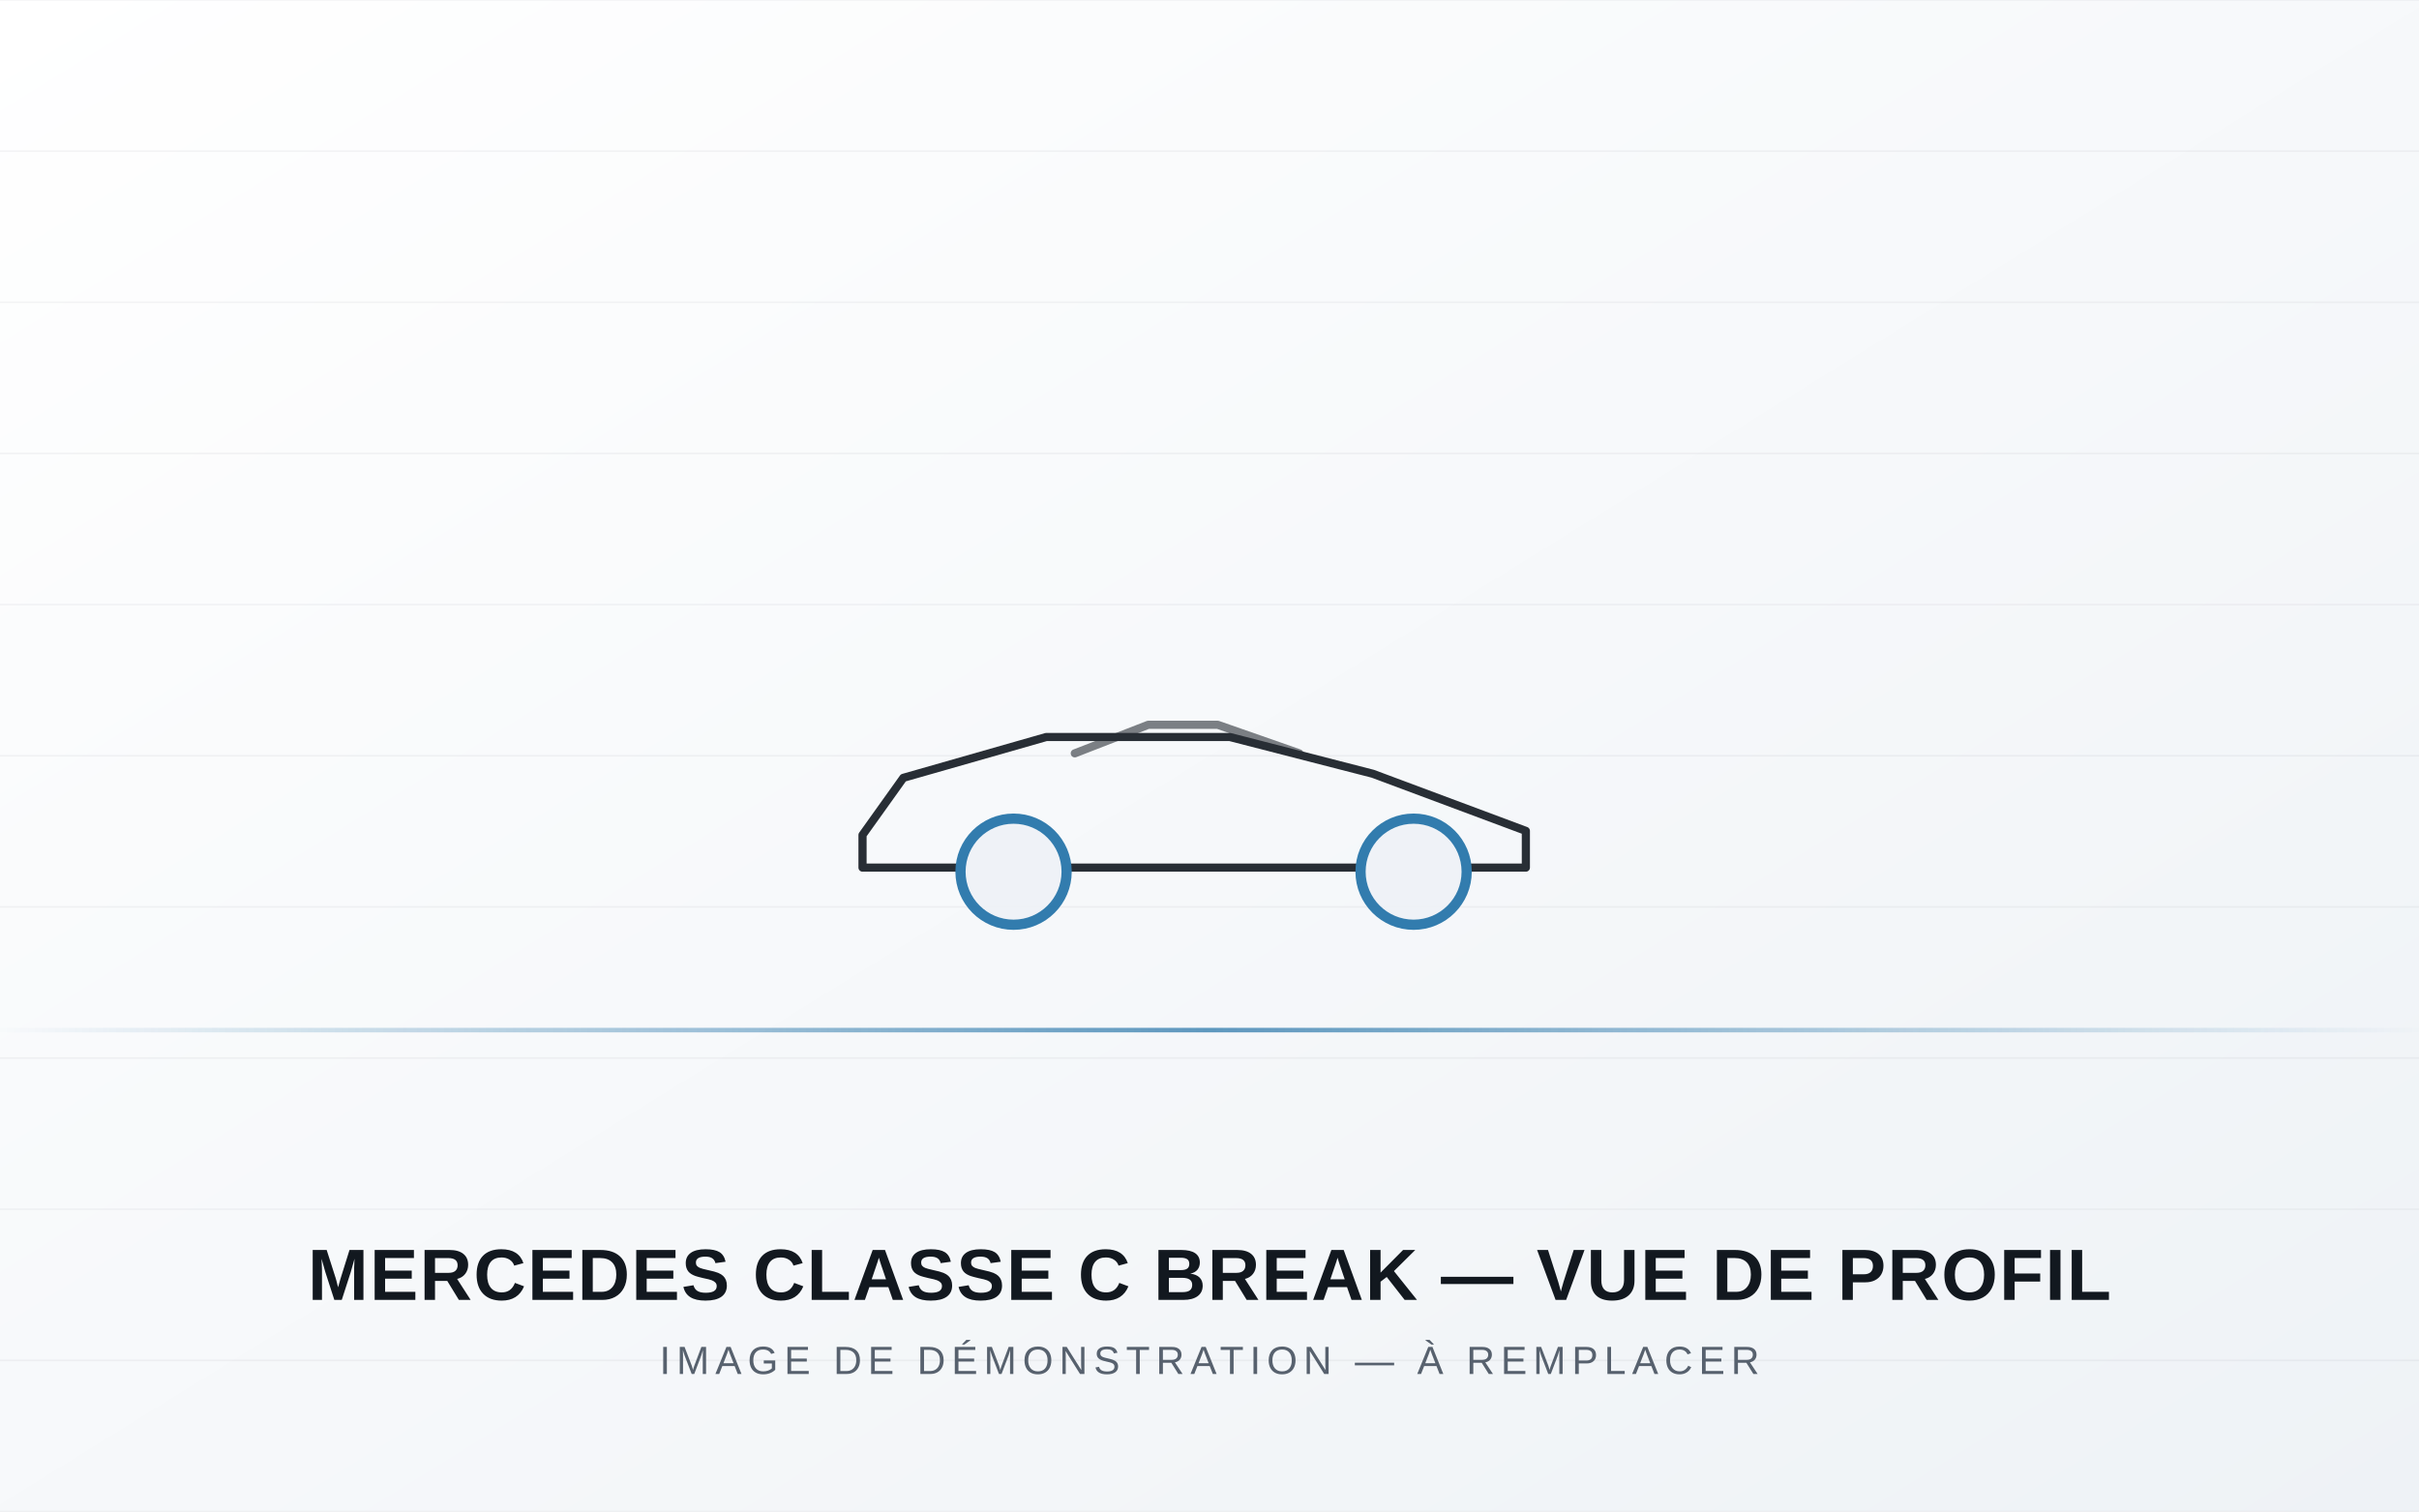
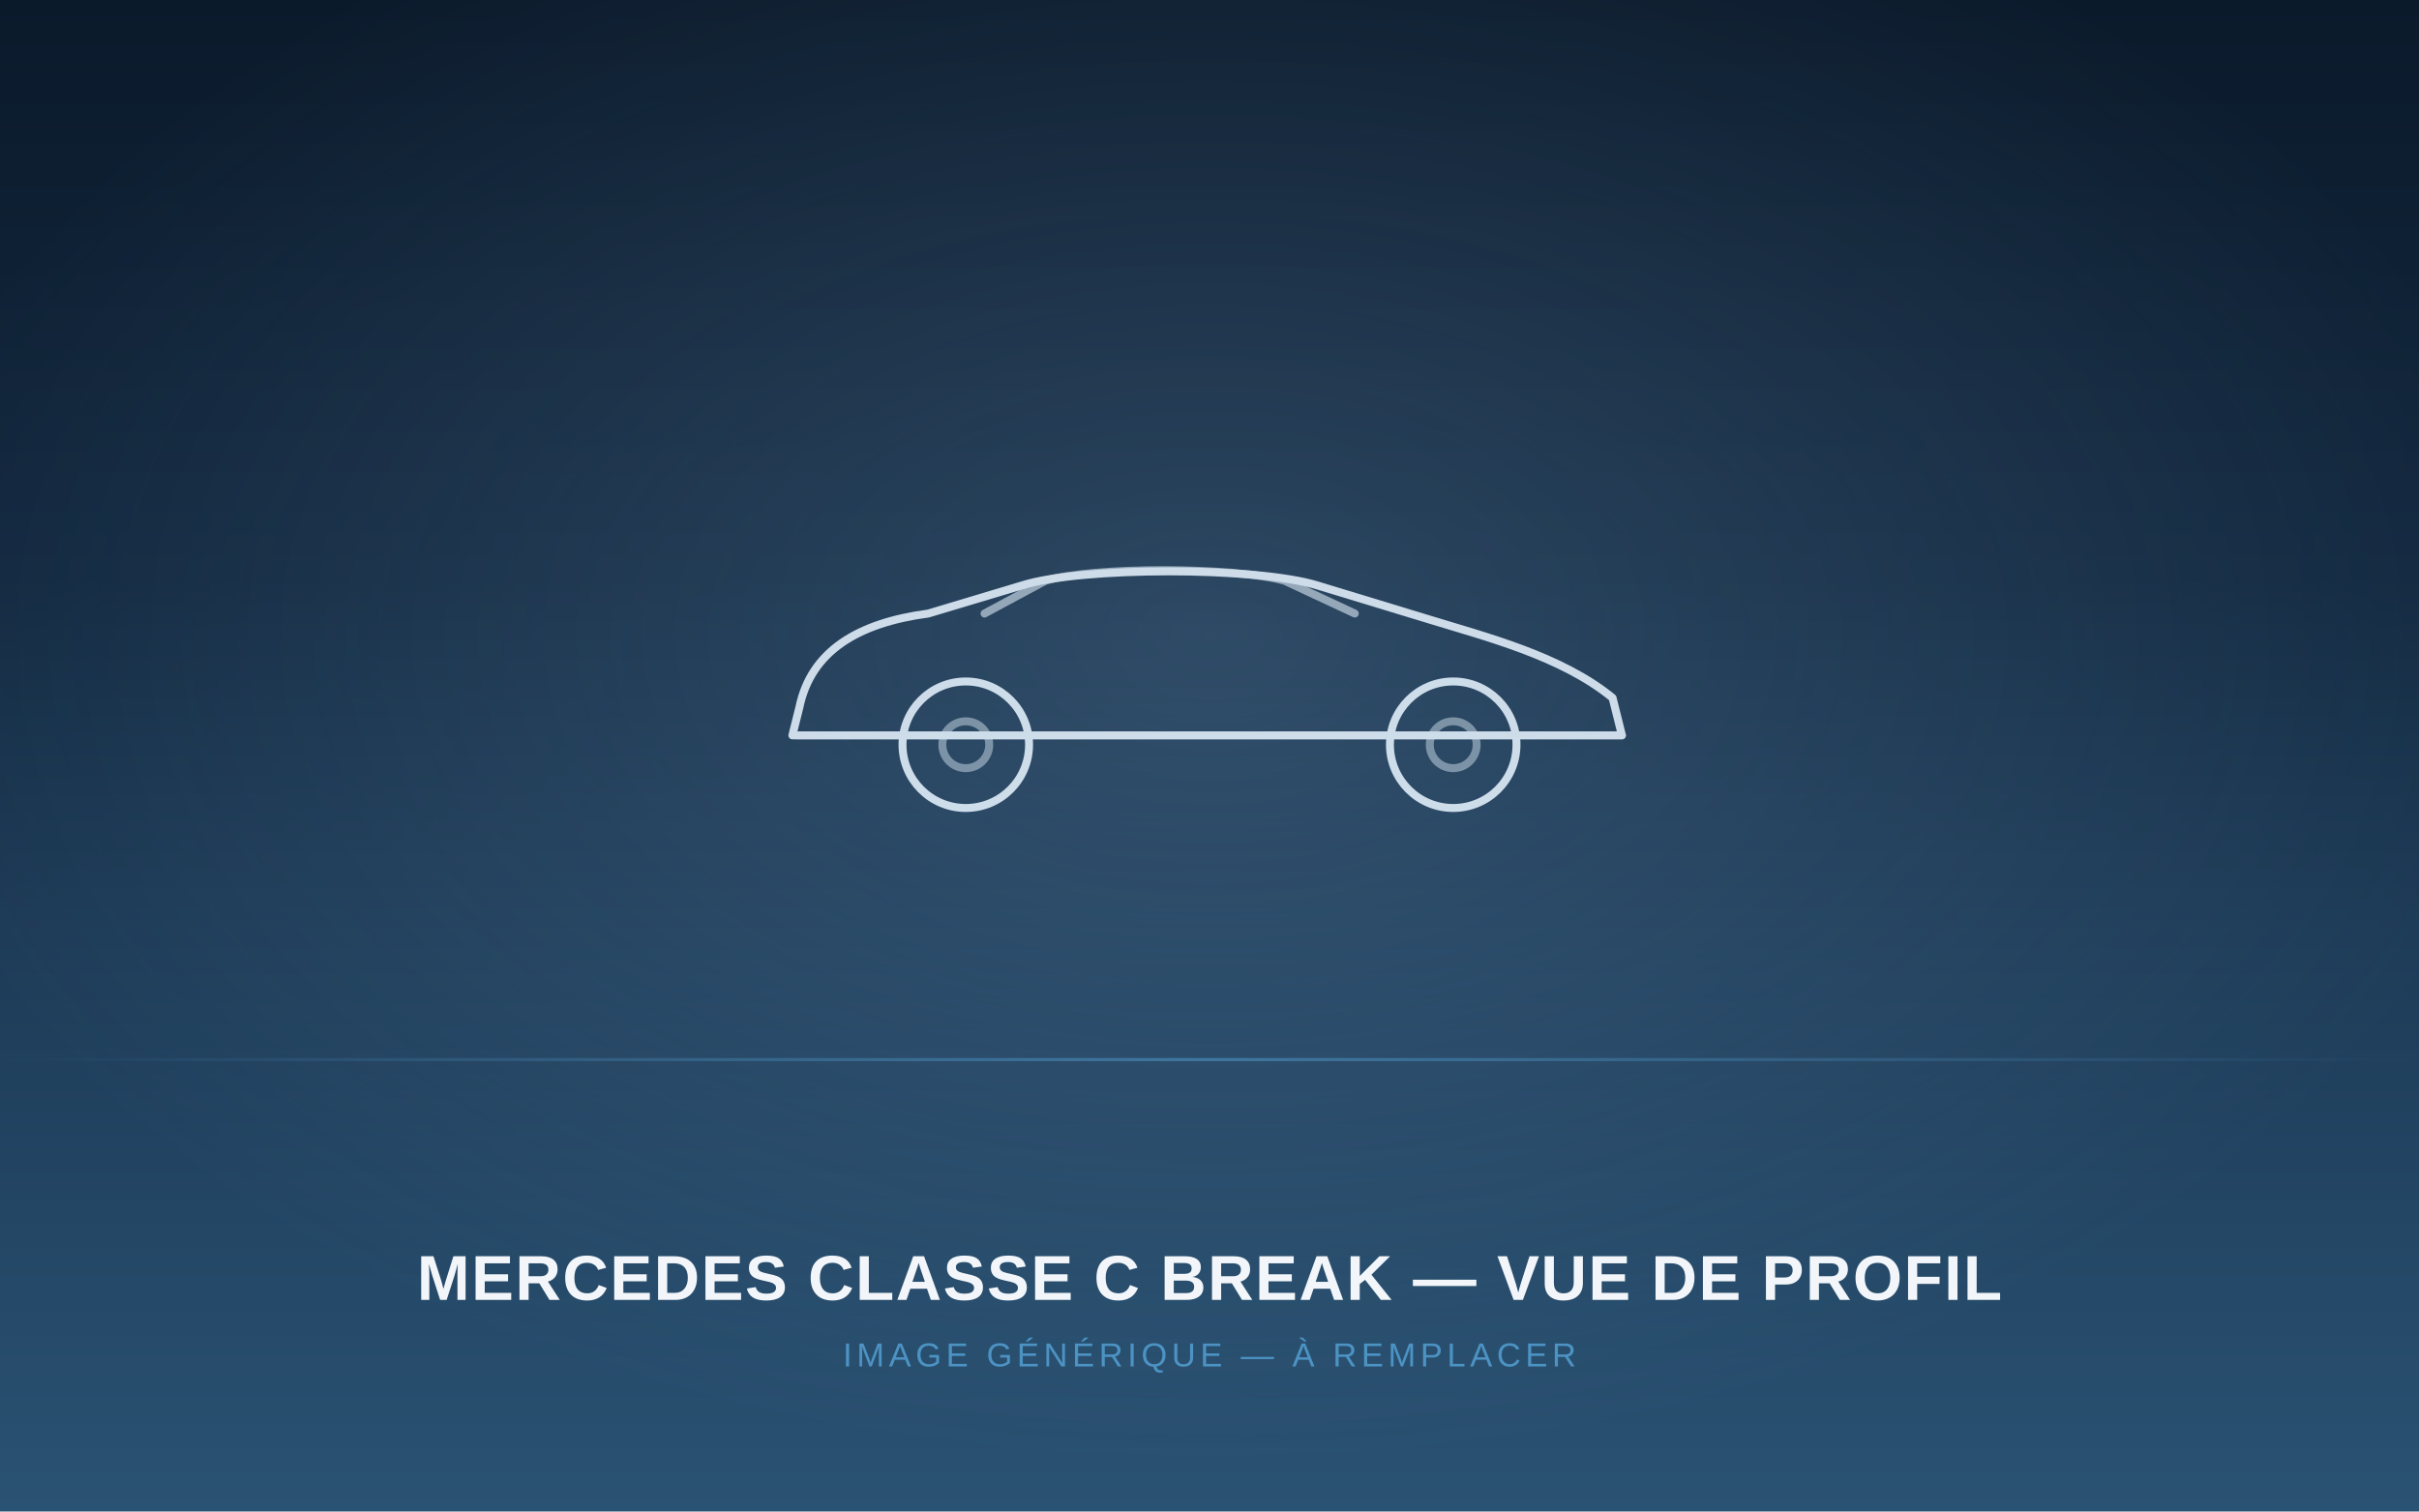
<svg xmlns="http://www.w3.org/2000/svg" width="1600" height="1000" viewBox="0 0 1600 1000">
  <defs>
-     <linearGradient id="bg" x1="0%" y1="0%" x2="100%" y2="100%">
-       <stop offset="0%" stop-color="#ffffff" />
-       <stop offset="100%" stop-color="#eef2f6" />
+     <linearGradient id="bg" x1="0%" y1="0%" x2="0%" y2="100%">
+       <stop offset="0%" stop-color="#0b1a2b" />
+       <stop offset="38%" stop-color="#12283f" />
+       <stop offset="62%" stop-color="#1d3b57" />
+       <stop offset="100%" stop-color="#2a5273" />
    </linearGradient>
+     <radialGradient id="glow" cx="50%" cy="42%" r="55%">
+       <stop offset="0%" stop-color="#8cb9e1" stop-opacity="0.22" />
+       <stop offset="100%" stop-color="#8cb9e1" stop-opacity="0" />
+     </radialGradient>
    <linearGradient id="rule" x1="0%" y1="0%" x2="100%" y2="0%">
-       <stop offset="0%" stop-color="#1d6fa5" stop-opacity="0" />
-       <stop offset="50%" stop-color="#1d6fa5" stop-opacity="0.7" />
-       <stop offset="100%" stop-color="#1d6fa5" stop-opacity="0" />
+       <stop offset="0%" stop-color="#4c93c4" stop-opacity="0" />
+       <stop offset="50%" stop-color="#4c93c4" stop-opacity="0.6" />
+       <stop offset="100%" stop-color="#4c93c4" stop-opacity="0" />
    </linearGradient>
  </defs>
  <rect width="1600" height="1000" fill="url(#bg)" />
-   <g opacity="0.07" stroke="#57616e" stroke-width="1">
-     <line x1="0" y1="0" x2="1600" y2="0" />
-     <line x1="0" y1="100" x2="1600" y2="100" />
-     <line x1="0" y1="200" x2="1600" y2="200" />
-     <line x1="0" y1="300" x2="1600" y2="300" />
-     <line x1="0" y1="400" x2="1600" y2="400" />
-     <line x1="0" y1="500" x2="1600" y2="500" />
-     <line x1="0" y1="600" x2="1600" y2="600" />
-     <line x1="0" y1="700" x2="1600" y2="700" />
-     <line x1="0" y1="800" x2="1600" y2="800" />
-     <line x1="0" y1="900" x2="1600" y2="900" />
-     <line x1="0" y1="1000" x2="1600" y2="1000" />
+   <rect width="1600" height="1000" fill="url(#glow)" />
+   <rect x="0" y="700" width="1600" height="2" fill="url(#rule)" />
+   <g transform="translate(800, 440) scale(1.55)" fill="none" stroke="#dce9f5" stroke-width="3.4" stroke-linejoin="round" stroke-linecap="round" opacity="0.92">
+     <path d="M -175 18 C -170 -6 -150 -18 -120 -22 L -80 -34 C -55 -42 20 -42 46 -34 L 92 -20 C 118 -12 150 -4 172 14 L 176 30 L -178 30 Z" />
+     <path d="M -96 -22 L -70 -36 C -50 -42 10 -42 32 -36 L 62 -22" opacity="0.65" />
+     <line x1="-176" y1="30" x2="176" y2="30" opacity="0.5" />
+     <circle cx="-104" cy="34" r="27" />
+     <circle cx="104" cy="34" r="27" />
+     <circle cx="-104" cy="34" r="10" opacity="0.5" />
+     <circle cx="104" cy="34" r="10" opacity="0.5" />
  </g>
-   <rect x="0" y="680" width="1600" height="3" fill="url(#rule)" />
-   <g transform="translate(800, 520) scale(1.35)" fill="none" stroke="#12181f" stroke-width="4" opacity="0.9" stroke-linejoin="round" stroke-linecap="round">
-     <path d="M -170 24 L -150 -4 L -80 -24 L 10 -24 L 80 -6 L 155 22 L 155 40 L -170 40 Z" />
-     <path d="M -66 -16 L -30 -30 L 4 -30 L 44 -16" opacity="0.6" />
-     <circle cx="-96" cy="42" r="26" fill="#eef2f6" stroke="#1d6fa5" stroke-width="5" />
-     <circle cx="100" cy="42" r="26" fill="#eef2f6" stroke="#1d6fa5" stroke-width="5" />
-   </g>
-   <text x="50%" y="860" text-anchor="middle" font-family="Arial, Helvetica, sans-serif" font-weight="800" font-size="48" fill="#12181f" letter-spacing="1">MERCEDES CLASSE C BREAK — VUE DE PROFIL</text>
-   <text x="50%" y="909" text-anchor="middle" font-family="Arial, Helvetica, sans-serif" font-size="26" fill="#57616e" letter-spacing="4">IMAGE DE DÉMONSTRATION — À REMPLACER</text>
+   <text x="50%" y="860" text-anchor="middle" font-family="Arial, Helvetica, sans-serif" font-weight="700" font-size="42" fill="#f2f6fa" letter-spacing="1">MERCEDES CLASSE C BREAK — VUE DE PROFIL</text>
+   <text x="50%" y="904" text-anchor="middle" font-family="Arial, Helvetica, sans-serif" font-size="22" fill="#4c93c4" letter-spacing="3">IMAGE GÉNÉRIQUE — À REMPLACER</text>
</svg>
